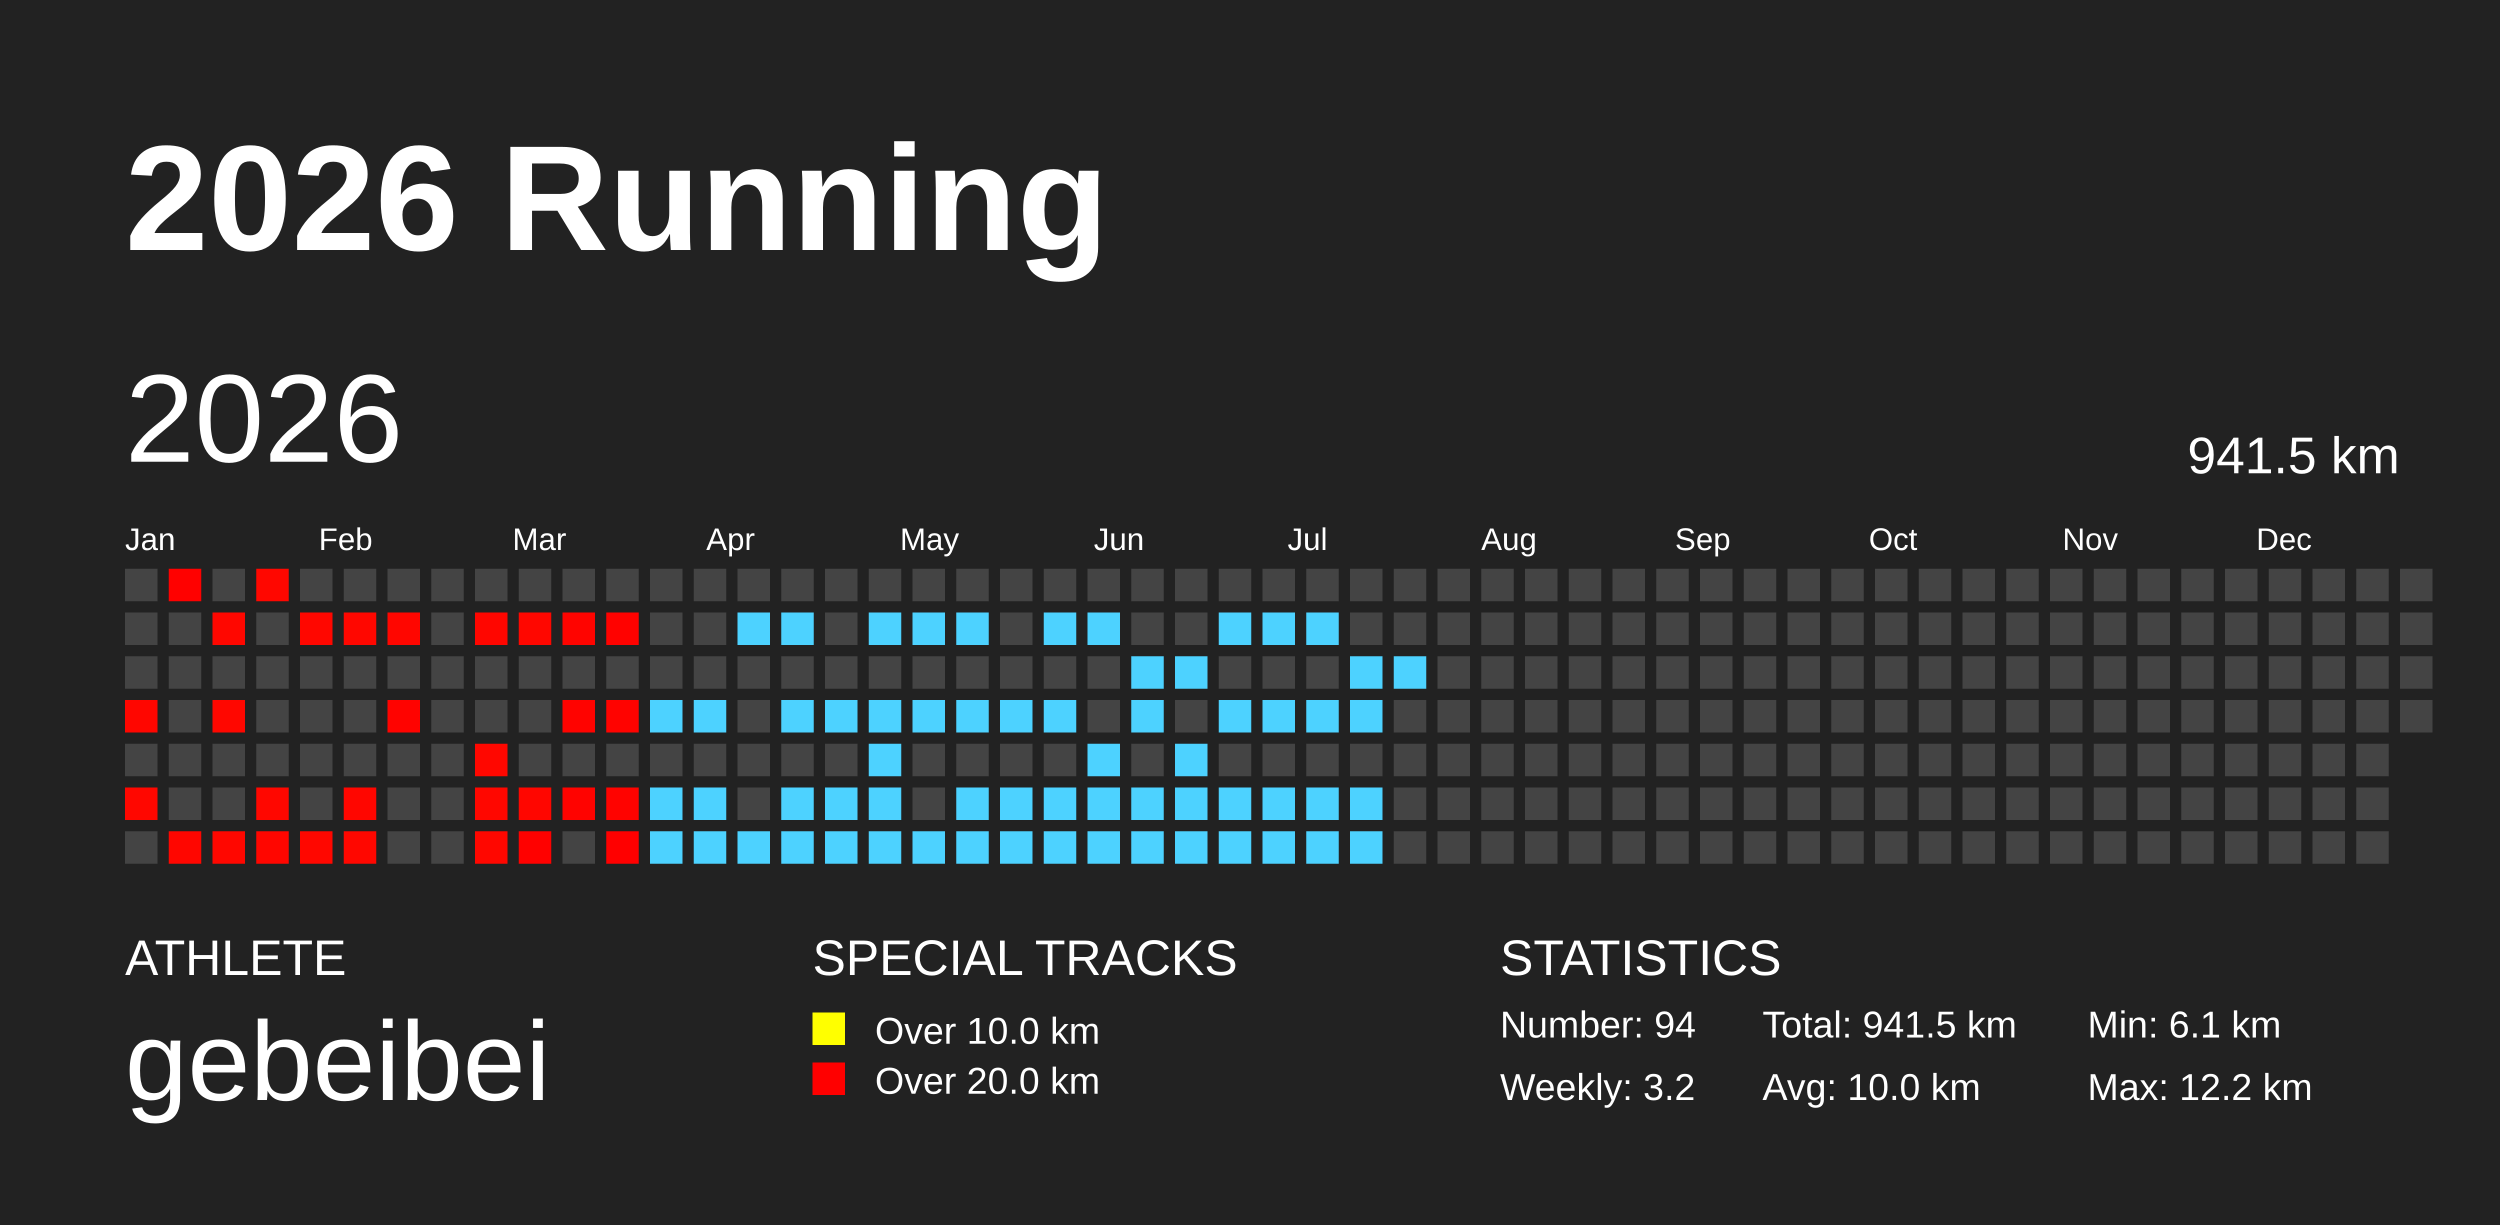
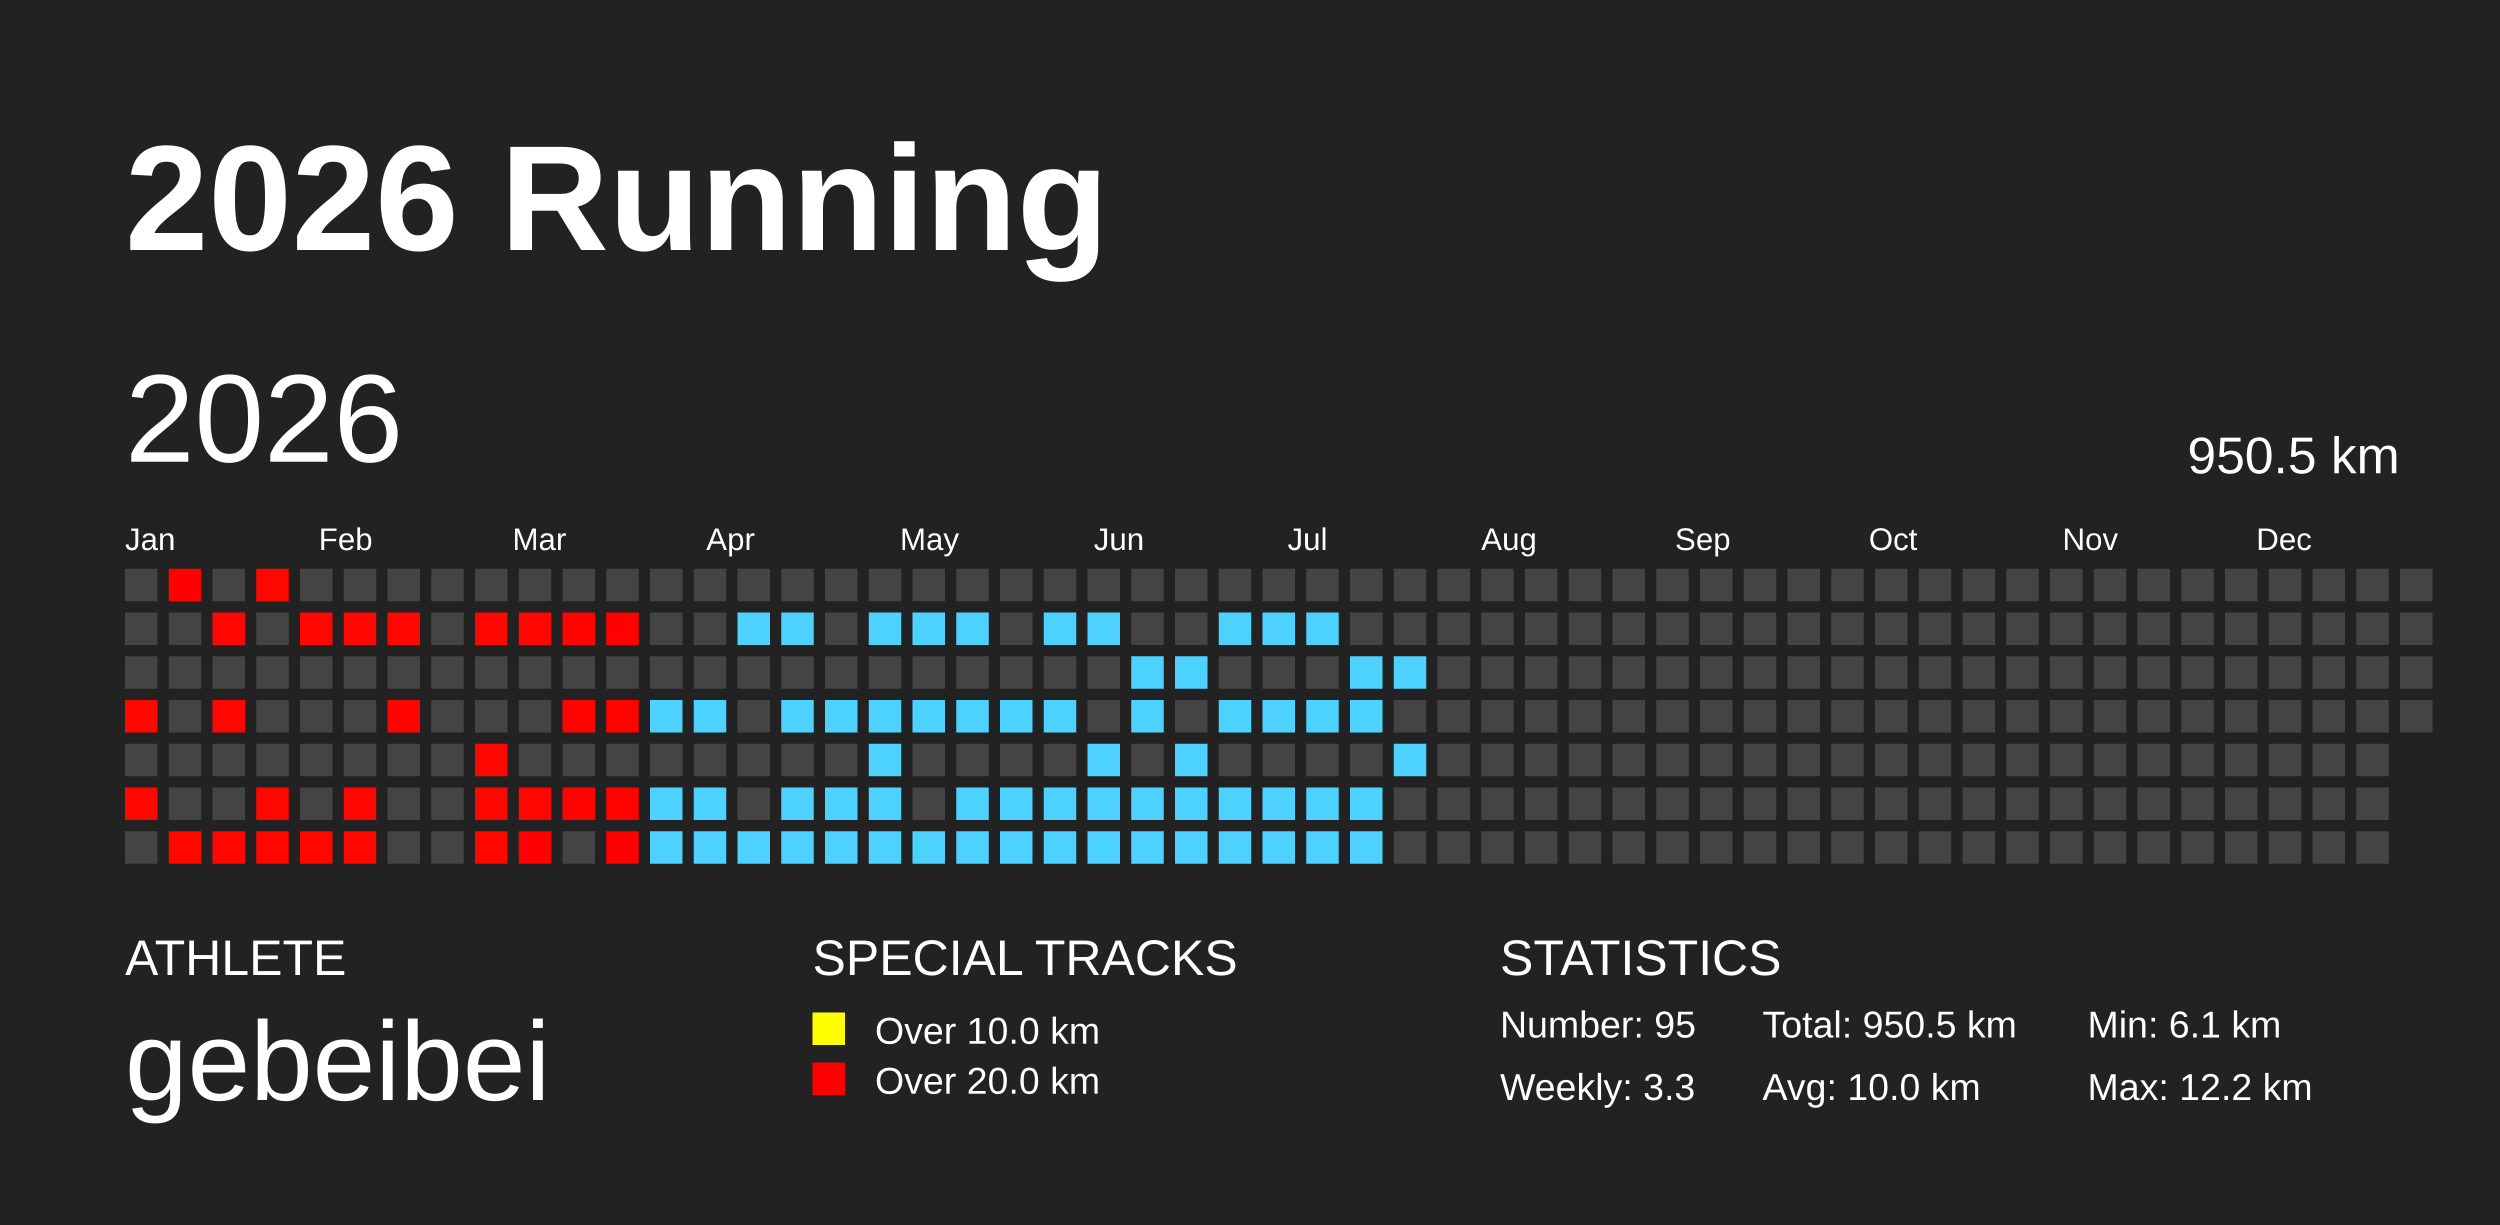
<svg xmlns="http://www.w3.org/2000/svg" baseProfile="full" height="98mm" version="1.1" viewBox="0,0,200,98" width="200mm">
  <defs />
  <rect fill="#222222" height="98" width="200" x="0" y="0" />
  <text fill="#FFFFFF" style="font-size:12px; font-family:Arial; font-weight:bold;" x="10" y="20">2026 Running</text>
  <text fill="#FFFFFF" style="font-size:4px; font-family:Arial" x="10" y="78">ATHLETE</text>
  <text fill="#FFFFFF" style="font-size:9px; font-family:Arial" x="10" y="88">gebeibei</text>
  <text fill="#FFFFFF" style="font-size:4px; font-family:Arial" x="65" y="78">SPECIAL TRACKS</text>
  <rect fill="yellow" height="2.6" width="2.6" x="65" y="81" />
  <text fill="#FFFFFF" style="font-size:3px; font-family:Arial" x="70" y="83.5">Over 10.0 km</text>
  <rect fill="red" height="2.6" width="2.6" x="65" y="85" />
  <text fill="#FFFFFF" style="font-size:3px; font-family:Arial" x="70" y="87.5">Over 20.0 km</text>
  <text fill="#FFFFFF" style="font-size:4px; font-family:Arial" x="120" y="78">STATISTICS</text>
-   <text fill="#FFFFFF" style="font-size:3px; font-family:Arial" x="120" y="83">Number: 94</text>
-   <text fill="#FFFFFF" style="font-size:3px; font-family:Arial" x="120" y="88">Weekly: 3.2</text>
-   <text fill="#FFFFFF" style="font-size:3px; font-family:Arial" x="141" y="83">Total: 941.5 km</text>
+   <text fill="#FFFFFF" style="font-size:3px; font-family:Arial" x="120" y="83">Number: 95</text>
+   <text fill="#FFFFFF" style="font-size:3px; font-family:Arial" x="120" y="88">Weekly: 3.3</text>
+   <text fill="#FFFFFF" style="font-size:3px; font-family:Arial" x="141" y="83">Total: 950.5 km</text>
  <text fill="#FFFFFF" style="font-size:3px; font-family:Arial" x="141" y="88">Avg: 10.0 km</text>
  <text fill="#FFFFFF" style="font-size:3px; font-family:Arial" x="167" y="83">Min: 6.1 km</text>
  <text fill="#FFFFFF" style="font-size:3px; font-family:Arial" x="167" y="88">Max: 12.2 km</text>
  <text dominant-baseline="hanging" fill="#FFFFFF" style="font-size:10.0px; font-family:Arial;" x="10" y="30">2026</text>
-   <text dominant-baseline="hanging" fill="#FFFFFF" style="font-size:4.125px; font-family:Arial;" x="175" y="35">941.5 km</text>
+   <text dominant-baseline="hanging" fill="#FFFFFF" style="font-size:4.125px; font-family:Arial;" x="175" y="35">950.5 km</text>
  <text fill="#FFFFFF" style="font-size:2.5px; font-family:Arial" x="10.0" y="44">Jan</text>
  <text fill="#FFFFFF" style="font-size:2.5px; font-family:Arial" x="25.5" y="44">Feb</text>
  <text fill="#FFFFFF" style="font-size:2.5px; font-family:Arial" x="41.0" y="44">Mar</text>
  <text fill="#FFFFFF" style="font-size:2.5px; font-family:Arial" x="56.5" y="44">Apr</text>
  <text fill="#FFFFFF" style="font-size:2.5px; font-family:Arial" x="72.0" y="44">May</text>
  <text fill="#FFFFFF" style="font-size:2.5px; font-family:Arial" x="87.5" y="44">Jun</text>
  <text fill="#FFFFFF" style="font-size:2.5px; font-family:Arial" x="103.0" y="44">Jul</text>
  <text fill="#FFFFFF" style="font-size:2.5px; font-family:Arial" x="118.5" y="44">Aug</text>
  <text fill="#FFFFFF" style="font-size:2.5px; font-family:Arial" x="134.0" y="44">Sep</text>
  <text fill="#FFFFFF" style="font-size:2.5px; font-family:Arial" x="149.5" y="44">Oct</text>
  <text fill="#FFFFFF" style="font-size:2.5px; font-family:Arial" x="165.0" y="44">Nov</text>
  <text fill="#FFFFFF" style="font-size:2.5px; font-family:Arial" x="180.5" y="44">Dec</text>
  <rect fill="#444444" height="2.6" width="2.6" x="10.0" y="45.5" />
  <rect fill="#444444" height="2.6" width="2.6" x="10.0" y="49.0" />
  <rect fill="#444444" height="2.6" width="2.6" x="10.0" y="52.5" />
  <rect fill="#ff0600" height="2.6" width="2.6" x="10.0" y="56.0" />
  <rect fill="#444444" height="2.6" width="2.6" x="10.0" y="59.5" />
  <rect fill="#ff0700" height="2.6" width="2.6" x="10.0" y="63.0" />
  <rect fill="#444444" height="2.6" width="2.6" x="10.0" y="66.5" />
  <rect fill="#ff0100" height="2.6" width="2.6" x="13.5" y="45.5" />
  <rect fill="#444444" height="2.6" width="2.6" x="13.5" y="49.0" />
  <rect fill="#444444" height="2.6" width="2.6" x="13.5" y="52.5" />
  <rect fill="#444444" height="2.6" width="2.6" x="13.5" y="56.0" />
  <rect fill="#444444" height="2.6" width="2.6" x="13.5" y="59.5" />
  <rect fill="#444444" height="2.6" width="2.6" x="13.5" y="63.0" />
  <rect fill="#ff0600" height="2.6" width="2.6" x="13.5" y="66.5" />
  <rect fill="#444444" height="2.6" width="2.6" x="17.0" y="45.5" />
  <rect fill="#ff0700" height="2.6" width="2.6" x="17.0" y="49.0" />
  <rect fill="#444444" height="2.6" width="2.6" x="17.0" y="52.5" />
  <rect fill="#ff0700" height="2.6" width="2.6" x="17.0" y="56.0" />
  <rect fill="#444444" height="2.6" width="2.6" x="17.0" y="59.5" />
  <rect fill="#444444" height="2.6" width="2.6" x="17.0" y="63.0" />
  <rect fill="#ff0700" height="2.6" width="2.6" x="17.0" y="66.5" />
  <rect fill="#ff0700" height="2.6" width="2.6" x="20.5" y="45.5" />
  <rect fill="#444444" height="2.6" width="2.6" x="20.5" y="49.0" />
  <rect fill="#444444" height="2.6" width="2.6" x="20.5" y="52.5" />
  <rect fill="#444444" height="2.6" width="2.6" x="20.5" y="56.0" />
  <rect fill="#444444" height="2.6" width="2.6" x="20.5" y="59.5" />
  <rect fill="#ff0700" height="2.6" width="2.6" x="20.5" y="63.0" />
  <rect fill="#ff0600" height="2.6" width="2.6" x="20.5" y="66.5" />
  <rect fill="#444444" height="2.6" width="2.6" x="24.0" y="45.5" />
  <rect fill="#ff0700" height="2.6" width="2.6" x="24.0" y="49.0" />
  <rect fill="#444444" height="2.6" width="2.6" x="24.0" y="52.5" />
  <rect fill="#444444" height="2.6" width="2.6" x="24.0" y="56.0" />
  <rect fill="#444444" height="2.6" width="2.6" x="24.0" y="59.5" />
  <rect fill="#444444" height="2.6" width="2.6" x="24.0" y="63.0" />
  <rect fill="#ff0700" height="2.6" width="2.6" x="24.0" y="66.5" />
  <rect fill="#444444" height="2.6" width="2.6" x="27.5" y="45.5" />
  <rect fill="#ff0700" height="2.6" width="2.6" x="27.5" y="49.0" />
  <rect fill="#444444" height="2.6" width="2.6" x="27.5" y="52.5" />
  <rect fill="#444444" height="2.6" width="2.6" x="27.5" y="56.0" />
  <rect fill="#444444" height="2.6" width="2.6" x="27.5" y="59.5" />
  <rect fill="#ff0600" height="2.6" width="2.6" x="27.5" y="63.0" />
  <rect fill="#ff0700" height="2.6" width="2.6" x="27.5" y="66.5" />
  <rect fill="#444444" height="2.6" width="2.6" x="31.0" y="45.5" />
  <rect fill="#ff0600" height="2.6" width="2.6" x="31.0" y="49.0" />
  <rect fill="#444444" height="2.6" width="2.6" x="31.0" y="52.5" />
  <rect fill="#ff0300" height="2.6" width="2.6" x="31.0" y="56.0" />
  <rect fill="#444444" height="2.6" width="2.6" x="31.0" y="59.5" />
  <rect fill="#444444" height="2.6" width="2.6" x="31.0" y="63.0" />
  <rect fill="#444444" height="2.6" width="2.6" x="31.0" y="66.5" />
  <rect fill="#444444" height="2.6" width="2.6" x="34.5" y="45.5" />
  <rect fill="#444444" height="2.6" width="2.6" x="34.5" y="49.0" />
  <rect fill="#444444" height="2.6" width="2.6" x="34.5" y="52.5" />
  <rect fill="#444444" height="2.6" width="2.6" x="34.5" y="56.0" />
  <rect fill="#444444" height="2.6" width="2.6" x="34.5" y="59.5" />
  <rect fill="#444444" height="2.6" width="2.6" x="34.5" y="63.0" />
  <rect fill="#444444" height="2.6" width="2.6" x="34.5" y="66.5" />
  <rect fill="#444444" height="2.6" width="2.6" x="38.0" y="45.5" />
  <rect fill="#ff0600" height="2.6" width="2.6" x="38.0" y="49.0" />
  <rect fill="#444444" height="2.6" width="2.6" x="38.0" y="52.5" />
  <rect fill="#444444" height="2.6" width="2.6" x="38.0" y="56.0" />
  <rect fill="#ff0700" height="2.6" width="2.6" x="38.0" y="59.5" />
  <rect fill="#ff0700" height="2.6" width="2.6" x="38.0" y="63.0" />
  <rect fill="#ff0700" height="2.6" width="2.6" x="38.0" y="66.5" />
  <rect fill="#444444" height="2.6" width="2.6" x="41.5" y="45.5" />
  <rect fill="#ff0700" height="2.6" width="2.6" x="41.5" y="49.0" />
  <rect fill="#444444" height="2.6" width="2.6" x="41.5" y="52.5" />
  <rect fill="#444444" height="2.6" width="2.6" x="41.5" y="56.0" />
  <rect fill="#444444" height="2.6" width="2.6" x="41.5" y="59.5" />
  <rect fill="#ff0600" height="2.6" width="2.6" x="41.5" y="63.0" />
  <rect fill="#ff0100" height="2.6" width="2.6" x="41.5" y="66.5" />
  <rect fill="#444444" height="2.6" width="2.6" x="45.0" y="45.5" />
  <rect fill="#ff0400" height="2.6" width="2.6" x="45.0" y="49.0" />
  <rect fill="#444444" height="2.6" width="2.6" x="45.0" y="52.5" />
  <rect fill="#ff0300" height="2.6" width="2.6" x="45.0" y="56.0" />
  <rect fill="#444444" height="2.6" width="2.6" x="45.0" y="59.5" />
  <rect fill="#ff0300" height="2.6" width="2.6" x="45.0" y="63.0" />
  <rect fill="#444444" height="2.6" width="2.6" x="45.0" y="66.5" />
  <rect fill="#444444" height="2.6" width="2.6" x="48.5" y="45.5" />
  <rect fill="#ff0200" height="2.6" width="2.6" x="48.5" y="49.0" />
  <rect fill="#444444" height="2.6" width="2.6" x="48.5" y="52.5" />
  <rect fill="#ff0300" height="2.6" width="2.6" x="48.5" y="56.0" />
  <rect fill="#444444" height="2.6" width="2.6" x="48.5" y="59.5" />
  <rect fill="#ff0300" height="2.6" width="2.6" x="48.5" y="63.0" />
  <rect fill="#ff0000" height="2.6" width="2.6" x="48.5" y="66.5" />
  <rect fill="#444444" height="2.6" width="2.6" x="52.0" y="45.5" />
  <rect fill="#444444" height="2.6" width="2.6" x="52.0" y="49.0" />
  <rect fill="#444444" height="2.6" width="2.6" x="52.0" y="52.5" />
  <rect fill="#4dd2ff" height="2.6" width="2.6" x="52.0" y="56.0" />
  <rect fill="#444444" height="2.6" width="2.6" x="52.0" y="59.5" />
  <rect fill="#4dd2ff" height="2.6" width="2.6" x="52.0" y="63.0" />
  <rect fill="#4dd2ff" height="2.6" width="2.6" x="52.0" y="66.5" />
  <rect fill="#444444" height="2.6" width="2.6" x="55.5" y="45.5" />
  <rect fill="#444444" height="2.6" width="2.6" x="55.5" y="49.0" />
  <rect fill="#444444" height="2.6" width="2.6" x="55.5" y="52.5" />
  <rect fill="#4dd2ff" height="2.6" width="2.6" x="55.5" y="56.0" />
  <rect fill="#444444" height="2.6" width="2.6" x="55.5" y="59.5" />
  <rect fill="#4dd2ff" height="2.6" width="2.6" x="55.5" y="63.0" />
  <rect fill="#4dd2ff" height="2.6" width="2.6" x="55.5" y="66.5" />
  <rect fill="#444444" height="2.6" width="2.6" x="59.0" y="45.5" />
  <rect fill="#4dd2ff" height="2.6" width="2.6" x="59.0" y="49.0" />
  <rect fill="#444444" height="2.6" width="2.6" x="59.0" y="52.5" />
  <rect fill="#444444" height="2.6" width="2.6" x="59.0" y="56.0" />
  <rect fill="#444444" height="2.6" width="2.6" x="59.0" y="59.5" />
  <rect fill="#444444" height="2.6" width="2.6" x="59.0" y="63.0" />
  <rect fill="#4dd2ff" height="2.6" width="2.6" x="59.0" y="66.5" />
  <rect fill="#444444" height="2.6" width="2.6" x="62.5" y="45.5" />
  <rect fill="#4dd2ff" height="2.6" width="2.6" x="62.5" y="49.0" />
  <rect fill="#444444" height="2.6" width="2.6" x="62.5" y="52.5" />
  <rect fill="#4dd2ff" height="2.6" width="2.6" x="62.5" y="56.0" />
  <rect fill="#444444" height="2.6" width="2.6" x="62.5" y="59.5" />
  <rect fill="#4dd2ff" height="2.6" width="2.6" x="62.5" y="63.0" />
  <rect fill="#4dd2ff" height="2.6" width="2.6" x="62.5" y="66.5" />
  <rect fill="#444444" height="2.6" width="2.6" x="66.0" y="45.5" />
  <rect fill="#444444" height="2.6" width="2.6" x="66.0" y="49.0" />
  <rect fill="#444444" height="2.6" width="2.6" x="66.0" y="52.5" />
  <rect fill="#4dd2ff" height="2.6" width="2.6" x="66.0" y="56.0" />
  <rect fill="#444444" height="2.6" width="2.6" x="66.0" y="59.5" />
  <rect fill="#4dd2ff" height="2.6" width="2.6" x="66.0" y="63.0" />
  <rect fill="#4dd2ff" height="2.6" width="2.6" x="66.0" y="66.5" />
  <rect fill="#444444" height="2.6" width="2.6" x="69.5" y="45.5" />
  <rect fill="#4dd2ff" height="2.6" width="2.6" x="69.5" y="49.0" />
  <rect fill="#444444" height="2.6" width="2.6" x="69.5" y="52.5" />
  <rect fill="#4dd2ff" height="2.6" width="2.6" x="69.5" y="56.0" />
  <rect fill="#4dd2ff" height="2.6" width="2.6" x="69.5" y="59.5" />
  <rect fill="#4dd2ff" height="2.6" width="2.6" x="69.5" y="63.0" />
  <rect fill="#4dd2ff" height="2.6" width="2.6" x="69.5" y="66.5" />
  <rect fill="#444444" height="2.6" width="2.6" x="73.0" y="45.5" />
  <rect fill="#4dd2ff" height="2.6" width="2.6" x="73.0" y="49.0" />
  <rect fill="#444444" height="2.6" width="2.6" x="73.0" y="52.5" />
  <rect fill="#4dd2ff" height="2.6" width="2.6" x="73.0" y="56.0" />
  <rect fill="#444444" height="2.6" width="2.6" x="73.0" y="59.5" />
  <rect fill="#444444" height="2.6" width="2.6" x="73.0" y="63.0" />
  <rect fill="#4dd2ff" height="2.6" width="2.6" x="73.0" y="66.5" />
  <rect fill="#444444" height="2.6" width="2.6" x="76.5" y="45.5" />
  <rect fill="#4dd2ff" height="2.6" width="2.6" x="76.5" y="49.0" />
  <rect fill="#444444" height="2.6" width="2.6" x="76.5" y="52.5" />
  <rect fill="#4dd2ff" height="2.6" width="2.6" x="76.5" y="56.0" />
  <rect fill="#444444" height="2.6" width="2.6" x="76.5" y="59.5" />
  <rect fill="#4dd2ff" height="2.6" width="2.6" x="76.5" y="63.0" />
  <rect fill="#4dd2ff" height="2.6" width="2.6" x="76.5" y="66.5" />
  <rect fill="#444444" height="2.6" width="2.6" x="80.0" y="45.5" />
  <rect fill="#444444" height="2.6" width="2.6" x="80.0" y="49.0" />
  <rect fill="#444444" height="2.6" width="2.6" x="80.0" y="52.5" />
  <rect fill="#4dd2ff" height="2.6" width="2.6" x="80.0" y="56.0" />
  <rect fill="#444444" height="2.6" width="2.6" x="80.0" y="59.5" />
  <rect fill="#4dd2ff" height="2.6" width="2.6" x="80.0" y="63.0" />
  <rect fill="#4dd2ff" height="2.6" width="2.6" x="80.0" y="66.5" />
  <rect fill="#444444" height="2.6" width="2.6" x="83.5" y="45.5" />
  <rect fill="#4dd2ff" height="2.6" width="2.6" x="83.5" y="49.0" />
  <rect fill="#444444" height="2.6" width="2.6" x="83.5" y="52.5" />
  <rect fill="#4dd2ff" height="2.6" width="2.6" x="83.5" y="56.0" />
  <rect fill="#444444" height="2.6" width="2.6" x="83.5" y="59.5" />
  <rect fill="#4dd2ff" height="2.6" width="2.6" x="83.5" y="63.0" />
  <rect fill="#4dd2ff" height="2.6" width="2.6" x="83.5" y="66.5" />
  <rect fill="#444444" height="2.6" width="2.6" x="87.0" y="45.5" />
  <rect fill="#4dd2ff" height="2.6" width="2.6" x="87.0" y="49.0" />
  <rect fill="#444444" height="2.6" width="2.6" x="87.0" y="52.5" />
  <rect fill="#444444" height="2.6" width="2.6" x="87.0" y="56.0" />
  <rect fill="#4dd2ff" height="2.6" width="2.6" x="87.0" y="59.5" />
  <rect fill="#4dd2ff" height="2.6" width="2.6" x="87.0" y="63.0" />
  <rect fill="#4dd2ff" height="2.6" width="2.6" x="87.0" y="66.5" />
  <rect fill="#444444" height="2.6" width="2.6" x="90.5" y="45.5" />
  <rect fill="#444444" height="2.6" width="2.6" x="90.5" y="49.0" />
  <rect fill="#4dd2ff" height="2.6" width="2.6" x="90.5" y="52.5" />
  <rect fill="#4dd2ff" height="2.6" width="2.6" x="90.5" y="56.0" />
  <rect fill="#444444" height="2.6" width="2.6" x="90.5" y="59.5" />
  <rect fill="#4dd2ff" height="2.6" width="2.6" x="90.5" y="63.0" />
  <rect fill="#4dd2ff" height="2.6" width="2.6" x="90.5" y="66.5" />
  <rect fill="#444444" height="2.6" width="2.6" x="94.0" y="45.5" />
  <rect fill="#444444" height="2.6" width="2.6" x="94.0" y="49.0" />
  <rect fill="#4dd2ff" height="2.6" width="2.6" x="94.0" y="52.5" />
  <rect fill="#444444" height="2.6" width="2.6" x="94.0" y="56.0" />
  <rect fill="#4dd2ff" height="2.6" width="2.6" x="94.0" y="59.5" />
  <rect fill="#4dd2ff" height="2.6" width="2.6" x="94.0" y="63.0" />
  <rect fill="#4dd2ff" height="2.6" width="2.6" x="94.0" y="66.5" />
  <rect fill="#444444" height="2.6" width="2.6" x="97.5" y="45.5" />
  <rect fill="#4dd2ff" height="2.6" width="2.6" x="97.5" y="49.0" />
  <rect fill="#444444" height="2.6" width="2.6" x="97.5" y="52.5" />
  <rect fill="#4dd2ff" height="2.6" width="2.6" x="97.5" y="56.0" />
  <rect fill="#444444" height="2.6" width="2.6" x="97.5" y="59.5" />
  <rect fill="#4dd2ff" height="2.6" width="2.6" x="97.5" y="63.0" />
  <rect fill="#4dd2ff" height="2.6" width="2.6" x="97.5" y="66.5" />
  <rect fill="#444444" height="2.6" width="2.6" x="101.0" y="45.5" />
  <rect fill="#4dd2ff" height="2.6" width="2.6" x="101.0" y="49.0" />
  <rect fill="#444444" height="2.6" width="2.6" x="101.0" y="52.5" />
  <rect fill="#4dd2ff" height="2.6" width="2.6" x="101.0" y="56.0" />
  <rect fill="#444444" height="2.6" width="2.6" x="101.0" y="59.5" />
  <rect fill="#4dd2ff" height="2.6" width="2.6" x="101.0" y="63.0" />
  <rect fill="#4dd2ff" height="2.6" width="2.6" x="101.0" y="66.5" />
  <rect fill="#444444" height="2.6" width="2.6" x="104.5" y="45.5" />
  <rect fill="#4dd2ff" height="2.6" width="2.6" x="104.5" y="49.0" />
  <rect fill="#444444" height="2.6" width="2.6" x="104.5" y="52.5" />
  <rect fill="#4dd2ff" height="2.6" width="2.6" x="104.5" y="56.0" />
  <rect fill="#444444" height="2.6" width="2.6" x="104.5" y="59.5" />
  <rect fill="#4dd2ff" height="2.6" width="2.6" x="104.5" y="63.0" />
  <rect fill="#4dd2ff" height="2.6" width="2.6" x="104.5" y="66.5" />
  <rect fill="#444444" height="2.6" width="2.6" x="108.0" y="45.5" />
  <rect fill="#444444" height="2.6" width="2.6" x="108.0" y="49.0" />
  <rect fill="#4dd2ff" height="2.6" width="2.6" x="108.0" y="52.5" />
  <rect fill="#4dd2ff" height="2.6" width="2.6" x="108.0" y="56.0" />
  <rect fill="#444444" height="2.6" width="2.6" x="108.0" y="59.5" />
  <rect fill="#4dd2ff" height="2.6" width="2.6" x="108.0" y="63.0" />
  <rect fill="#4dd2ff" height="2.6" width="2.6" x="108.0" y="66.5" />
  <rect fill="#444444" height="2.6" width="2.6" x="111.5" y="45.5" />
  <rect fill="#444444" height="2.6" width="2.6" x="111.5" y="49.0" />
  <rect fill="#4dd2ff" height="2.6" width="2.6" x="111.5" y="52.5" />
  <rect fill="#444444" height="2.6" width="2.6" x="111.5" y="56.0" />
-   <rect fill="#444444" height="2.6" width="2.6" x="111.5" y="59.5" />
+   <rect fill="#4dd2ff" height="2.6" width="2.6" x="111.5" y="59.5" />
  <rect fill="#444444" height="2.6" width="2.6" x="111.5" y="63.0" />
  <rect fill="#444444" height="2.6" width="2.6" x="111.5" y="66.5" />
  <rect fill="#444444" height="2.6" width="2.6" x="115.0" y="45.5" />
  <rect fill="#444444" height="2.6" width="2.6" x="115.0" y="49.0" />
  <rect fill="#444444" height="2.6" width="2.6" x="115.0" y="52.5" />
  <rect fill="#444444" height="2.6" width="2.6" x="115.0" y="56.0" />
  <rect fill="#444444" height="2.6" width="2.6" x="115.0" y="59.5" />
  <rect fill="#444444" height="2.6" width="2.6" x="115.0" y="63.0" />
  <rect fill="#444444" height="2.6" width="2.6" x="115.0" y="66.5" />
  <rect fill="#444444" height="2.6" width="2.6" x="118.5" y="45.5" />
  <rect fill="#444444" height="2.6" width="2.6" x="118.5" y="49.0" />
  <rect fill="#444444" height="2.6" width="2.6" x="118.5" y="52.5" />
  <rect fill="#444444" height="2.6" width="2.6" x="118.5" y="56.0" />
  <rect fill="#444444" height="2.6" width="2.6" x="118.5" y="59.5" />
  <rect fill="#444444" height="2.6" width="2.6" x="118.5" y="63.0" />
  <rect fill="#444444" height="2.6" width="2.6" x="118.5" y="66.5" />
  <rect fill="#444444" height="2.6" width="2.6" x="122.0" y="45.5" />
  <rect fill="#444444" height="2.6" width="2.6" x="122.0" y="49.0" />
  <rect fill="#444444" height="2.6" width="2.6" x="122.0" y="52.5" />
  <rect fill="#444444" height="2.6" width="2.6" x="122.0" y="56.0" />
  <rect fill="#444444" height="2.6" width="2.6" x="122.0" y="59.5" />
  <rect fill="#444444" height="2.6" width="2.6" x="122.0" y="63.0" />
  <rect fill="#444444" height="2.6" width="2.6" x="122.0" y="66.5" />
  <rect fill="#444444" height="2.6" width="2.6" x="125.5" y="45.5" />
  <rect fill="#444444" height="2.6" width="2.6" x="125.5" y="49.0" />
  <rect fill="#444444" height="2.6" width="2.6" x="125.5" y="52.5" />
  <rect fill="#444444" height="2.6" width="2.6" x="125.5" y="56.0" />
  <rect fill="#444444" height="2.6" width="2.6" x="125.5" y="59.5" />
  <rect fill="#444444" height="2.6" width="2.6" x="125.5" y="63.0" />
  <rect fill="#444444" height="2.6" width="2.6" x="125.5" y="66.5" />
  <rect fill="#444444" height="2.6" width="2.6" x="129.0" y="45.5" />
  <rect fill="#444444" height="2.6" width="2.6" x="129.0" y="49.0" />
  <rect fill="#444444" height="2.6" width="2.6" x="129.0" y="52.5" />
  <rect fill="#444444" height="2.6" width="2.6" x="129.0" y="56.0" />
  <rect fill="#444444" height="2.6" width="2.6" x="129.0" y="59.5" />
  <rect fill="#444444" height="2.6" width="2.6" x="129.0" y="63.0" />
  <rect fill="#444444" height="2.6" width="2.6" x="129.0" y="66.5" />
  <rect fill="#444444" height="2.6" width="2.6" x="132.5" y="45.5" />
  <rect fill="#444444" height="2.6" width="2.6" x="132.5" y="49.0" />
  <rect fill="#444444" height="2.6" width="2.6" x="132.5" y="52.5" />
  <rect fill="#444444" height="2.6" width="2.6" x="132.5" y="56.0" />
  <rect fill="#444444" height="2.6" width="2.6" x="132.5" y="59.5" />
  <rect fill="#444444" height="2.6" width="2.6" x="132.5" y="63.0" />
  <rect fill="#444444" height="2.6" width="2.6" x="132.5" y="66.5" />
  <rect fill="#444444" height="2.6" width="2.6" x="136.0" y="45.5" />
  <rect fill="#444444" height="2.6" width="2.6" x="136.0" y="49.0" />
  <rect fill="#444444" height="2.6" width="2.6" x="136.0" y="52.5" />
  <rect fill="#444444" height="2.6" width="2.6" x="136.0" y="56.0" />
  <rect fill="#444444" height="2.6" width="2.6" x="136.0" y="59.5" />
  <rect fill="#444444" height="2.6" width="2.6" x="136.0" y="63.0" />
  <rect fill="#444444" height="2.6" width="2.6" x="136.0" y="66.5" />
  <rect fill="#444444" height="2.6" width="2.6" x="139.5" y="45.5" />
  <rect fill="#444444" height="2.6" width="2.6" x="139.5" y="49.0" />
  <rect fill="#444444" height="2.6" width="2.6" x="139.5" y="52.5" />
  <rect fill="#444444" height="2.6" width="2.6" x="139.5" y="56.0" />
  <rect fill="#444444" height="2.6" width="2.6" x="139.5" y="59.5" />
  <rect fill="#444444" height="2.6" width="2.6" x="139.5" y="63.0" />
  <rect fill="#444444" height="2.6" width="2.6" x="139.5" y="66.5" />
  <rect fill="#444444" height="2.6" width="2.6" x="143.0" y="45.5" />
  <rect fill="#444444" height="2.6" width="2.6" x="143.0" y="49.0" />
  <rect fill="#444444" height="2.6" width="2.6" x="143.0" y="52.5" />
  <rect fill="#444444" height="2.6" width="2.6" x="143.0" y="56.0" />
  <rect fill="#444444" height="2.6" width="2.6" x="143.0" y="59.5" />
  <rect fill="#444444" height="2.6" width="2.6" x="143.0" y="63.0" />
  <rect fill="#444444" height="2.6" width="2.6" x="143.0" y="66.5" />
  <rect fill="#444444" height="2.6" width="2.6" x="146.5" y="45.5" />
  <rect fill="#444444" height="2.6" width="2.6" x="146.5" y="49.0" />
  <rect fill="#444444" height="2.6" width="2.6" x="146.5" y="52.5" />
  <rect fill="#444444" height="2.6" width="2.6" x="146.5" y="56.0" />
  <rect fill="#444444" height="2.6" width="2.6" x="146.5" y="59.5" />
  <rect fill="#444444" height="2.6" width="2.6" x="146.5" y="63.0" />
  <rect fill="#444444" height="2.6" width="2.6" x="146.5" y="66.5" />
  <rect fill="#444444" height="2.6" width="2.6" x="150.0" y="45.5" />
  <rect fill="#444444" height="2.6" width="2.6" x="150.0" y="49.0" />
  <rect fill="#444444" height="2.6" width="2.6" x="150.0" y="52.5" />
  <rect fill="#444444" height="2.6" width="2.6" x="150.0" y="56.0" />
  <rect fill="#444444" height="2.6" width="2.6" x="150.0" y="59.5" />
  <rect fill="#444444" height="2.6" width="2.6" x="150.0" y="63.0" />
  <rect fill="#444444" height="2.6" width="2.6" x="150.0" y="66.5" />
  <rect fill="#444444" height="2.6" width="2.6" x="153.5" y="45.5" />
  <rect fill="#444444" height="2.6" width="2.6" x="153.5" y="49.0" />
  <rect fill="#444444" height="2.6" width="2.6" x="153.5" y="52.5" />
  <rect fill="#444444" height="2.6" width="2.6" x="153.5" y="56.0" />
  <rect fill="#444444" height="2.6" width="2.6" x="153.5" y="59.5" />
  <rect fill="#444444" height="2.6" width="2.6" x="153.5" y="63.0" />
  <rect fill="#444444" height="2.6" width="2.6" x="153.5" y="66.5" />
  <rect fill="#444444" height="2.6" width="2.6" x="157.0" y="45.5" />
  <rect fill="#444444" height="2.6" width="2.6" x="157.0" y="49.0" />
  <rect fill="#444444" height="2.6" width="2.6" x="157.0" y="52.5" />
  <rect fill="#444444" height="2.6" width="2.6" x="157.0" y="56.0" />
  <rect fill="#444444" height="2.6" width="2.6" x="157.0" y="59.5" />
  <rect fill="#444444" height="2.6" width="2.6" x="157.0" y="63.0" />
  <rect fill="#444444" height="2.6" width="2.6" x="157.0" y="66.5" />
  <rect fill="#444444" height="2.6" width="2.6" x="160.5" y="45.5" />
  <rect fill="#444444" height="2.6" width="2.6" x="160.5" y="49.0" />
  <rect fill="#444444" height="2.6" width="2.6" x="160.5" y="52.5" />
  <rect fill="#444444" height="2.6" width="2.6" x="160.5" y="56.0" />
  <rect fill="#444444" height="2.6" width="2.6" x="160.5" y="59.5" />
  <rect fill="#444444" height="2.6" width="2.6" x="160.5" y="63.0" />
  <rect fill="#444444" height="2.6" width="2.6" x="160.5" y="66.5" />
  <rect fill="#444444" height="2.6" width="2.6" x="164.0" y="45.5" />
  <rect fill="#444444" height="2.6" width="2.6" x="164.0" y="49.0" />
  <rect fill="#444444" height="2.6" width="2.6" x="164.0" y="52.5" />
  <rect fill="#444444" height="2.6" width="2.6" x="164.0" y="56.0" />
  <rect fill="#444444" height="2.6" width="2.6" x="164.0" y="59.5" />
  <rect fill="#444444" height="2.6" width="2.6" x="164.0" y="63.0" />
  <rect fill="#444444" height="2.6" width="2.6" x="164.0" y="66.5" />
  <rect fill="#444444" height="2.6" width="2.6" x="167.5" y="45.5" />
  <rect fill="#444444" height="2.6" width="2.6" x="167.5" y="49.0" />
  <rect fill="#444444" height="2.6" width="2.6" x="167.5" y="52.5" />
  <rect fill="#444444" height="2.6" width="2.6" x="167.5" y="56.0" />
  <rect fill="#444444" height="2.6" width="2.6" x="167.5" y="59.5" />
  <rect fill="#444444" height="2.6" width="2.6" x="167.5" y="63.0" />
  <rect fill="#444444" height="2.6" width="2.6" x="167.5" y="66.5" />
  <rect fill="#444444" height="2.6" width="2.6" x="171.0" y="45.5" />
  <rect fill="#444444" height="2.6" width="2.6" x="171.0" y="49.0" />
  <rect fill="#444444" height="2.6" width="2.6" x="171.0" y="52.5" />
  <rect fill="#444444" height="2.6" width="2.6" x="171.0" y="56.0" />
  <rect fill="#444444" height="2.6" width="2.6" x="171.0" y="59.5" />
  <rect fill="#444444" height="2.6" width="2.6" x="171.0" y="63.0" />
  <rect fill="#444444" height="2.6" width="2.6" x="171.0" y="66.5" />
  <rect fill="#444444" height="2.6" width="2.6" x="174.5" y="45.5" />
  <rect fill="#444444" height="2.6" width="2.6" x="174.5" y="49.0" />
  <rect fill="#444444" height="2.6" width="2.6" x="174.5" y="52.5" />
  <rect fill="#444444" height="2.6" width="2.6" x="174.5" y="56.0" />
  <rect fill="#444444" height="2.6" width="2.6" x="174.5" y="59.5" />
  <rect fill="#444444" height="2.6" width="2.6" x="174.5" y="63.0" />
  <rect fill="#444444" height="2.6" width="2.6" x="174.5" y="66.5" />
  <rect fill="#444444" height="2.6" width="2.6" x="178.0" y="45.5" />
  <rect fill="#444444" height="2.6" width="2.6" x="178.0" y="49.0" />
  <rect fill="#444444" height="2.6" width="2.6" x="178.0" y="52.5" />
  <rect fill="#444444" height="2.6" width="2.6" x="178.0" y="56.0" />
  <rect fill="#444444" height="2.6" width="2.6" x="178.0" y="59.5" />
  <rect fill="#444444" height="2.6" width="2.6" x="178.0" y="63.0" />
  <rect fill="#444444" height="2.6" width="2.6" x="178.0" y="66.5" />
  <rect fill="#444444" height="2.6" width="2.6" x="181.5" y="45.5" />
  <rect fill="#444444" height="2.6" width="2.6" x="181.5" y="49.0" />
  <rect fill="#444444" height="2.6" width="2.6" x="181.5" y="52.5" />
  <rect fill="#444444" height="2.6" width="2.6" x="181.5" y="56.0" />
  <rect fill="#444444" height="2.6" width="2.6" x="181.5" y="59.5" />
  <rect fill="#444444" height="2.6" width="2.6" x="181.5" y="63.0" />
  <rect fill="#444444" height="2.6" width="2.6" x="181.5" y="66.5" />
  <rect fill="#444444" height="2.6" width="2.6" x="185.0" y="45.5" />
  <rect fill="#444444" height="2.6" width="2.6" x="185.0" y="49.0" />
  <rect fill="#444444" height="2.6" width="2.6" x="185.0" y="52.5" />
  <rect fill="#444444" height="2.6" width="2.6" x="185.0" y="56.0" />
  <rect fill="#444444" height="2.6" width="2.6" x="185.0" y="59.5" />
  <rect fill="#444444" height="2.6" width="2.6" x="185.0" y="63.0" />
  <rect fill="#444444" height="2.6" width="2.6" x="185.0" y="66.5" />
  <rect fill="#444444" height="2.6" width="2.6" x="188.5" y="45.5" />
  <rect fill="#444444" height="2.6" width="2.6" x="188.5" y="49.0" />
  <rect fill="#444444" height="2.6" width="2.6" x="188.5" y="52.5" />
  <rect fill="#444444" height="2.6" width="2.6" x="188.5" y="56.0" />
  <rect fill="#444444" height="2.6" width="2.6" x="188.5" y="59.5" />
  <rect fill="#444444" height="2.6" width="2.6" x="188.5" y="63.0" />
  <rect fill="#444444" height="2.6" width="2.6" x="188.5" y="66.5" />
  <rect fill="#444444" height="2.6" width="2.6" x="192.0" y="45.5" />
  <rect fill="#444444" height="2.6" width="2.6" x="192.0" y="49.0" />
  <rect fill="#444444" height="2.6" width="2.6" x="192.0" y="52.5" />
  <rect fill="#444444" height="2.6" width="2.6" x="192.0" y="56.0" />
</svg>
